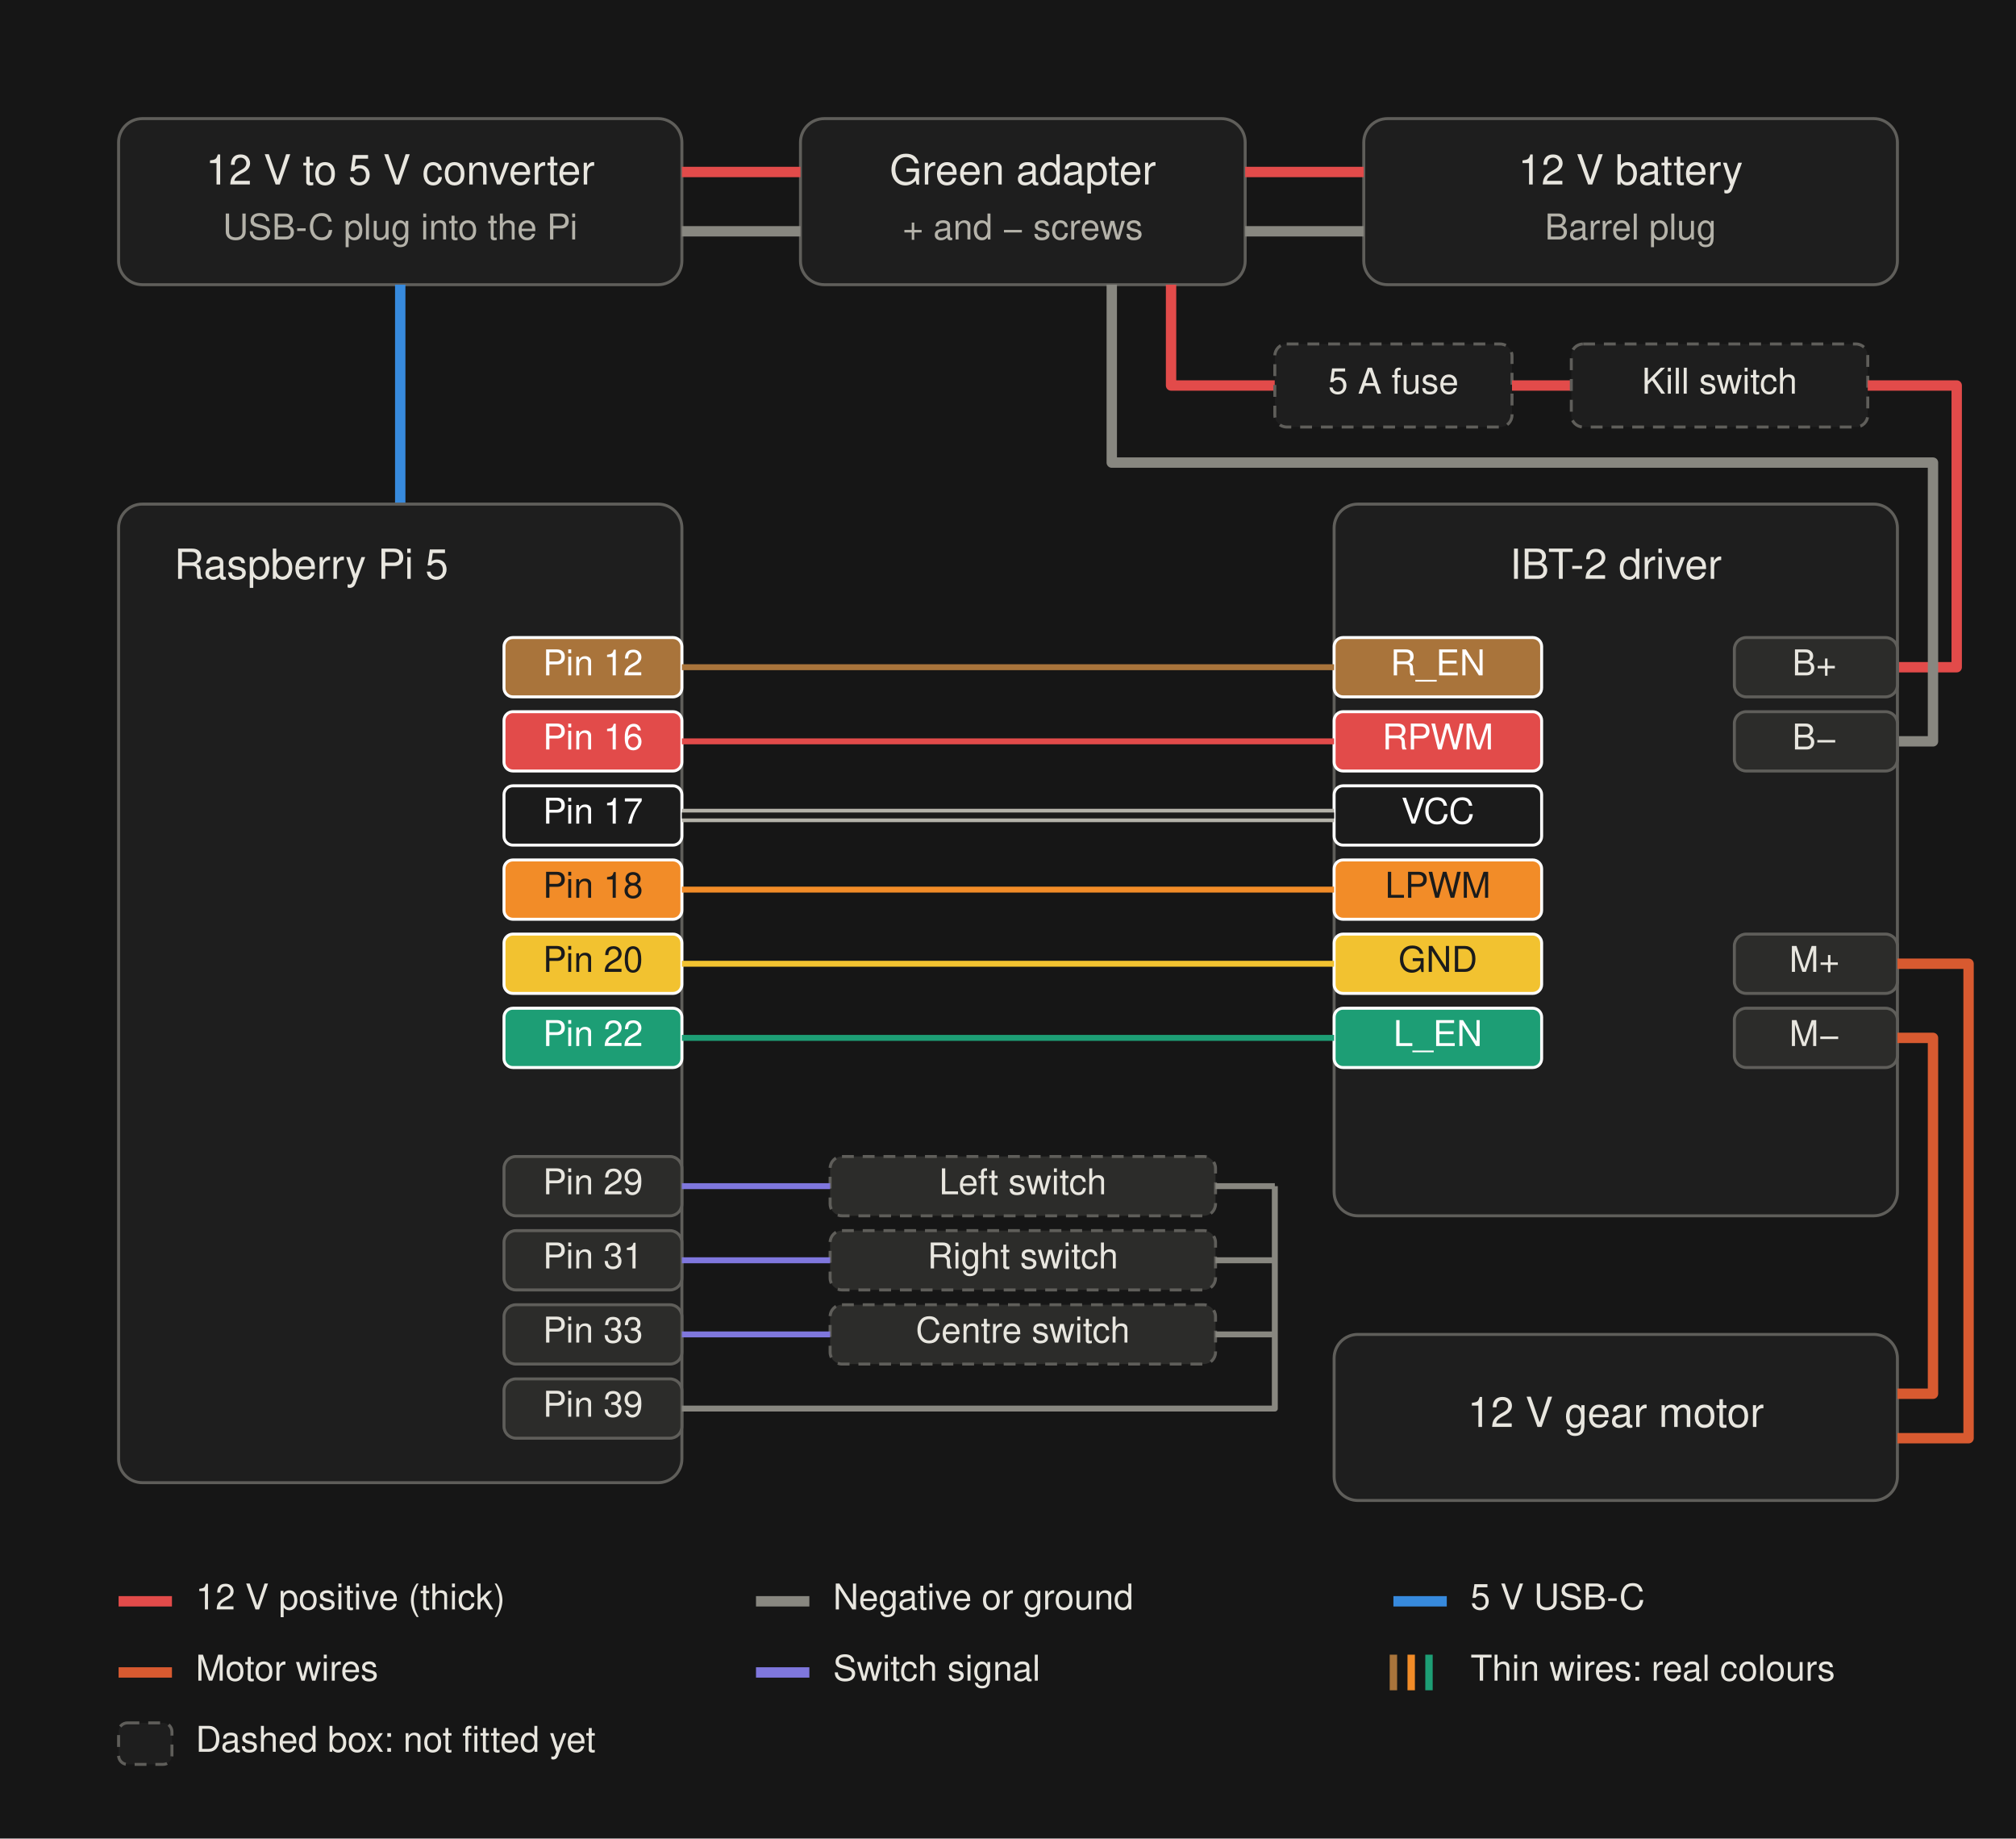
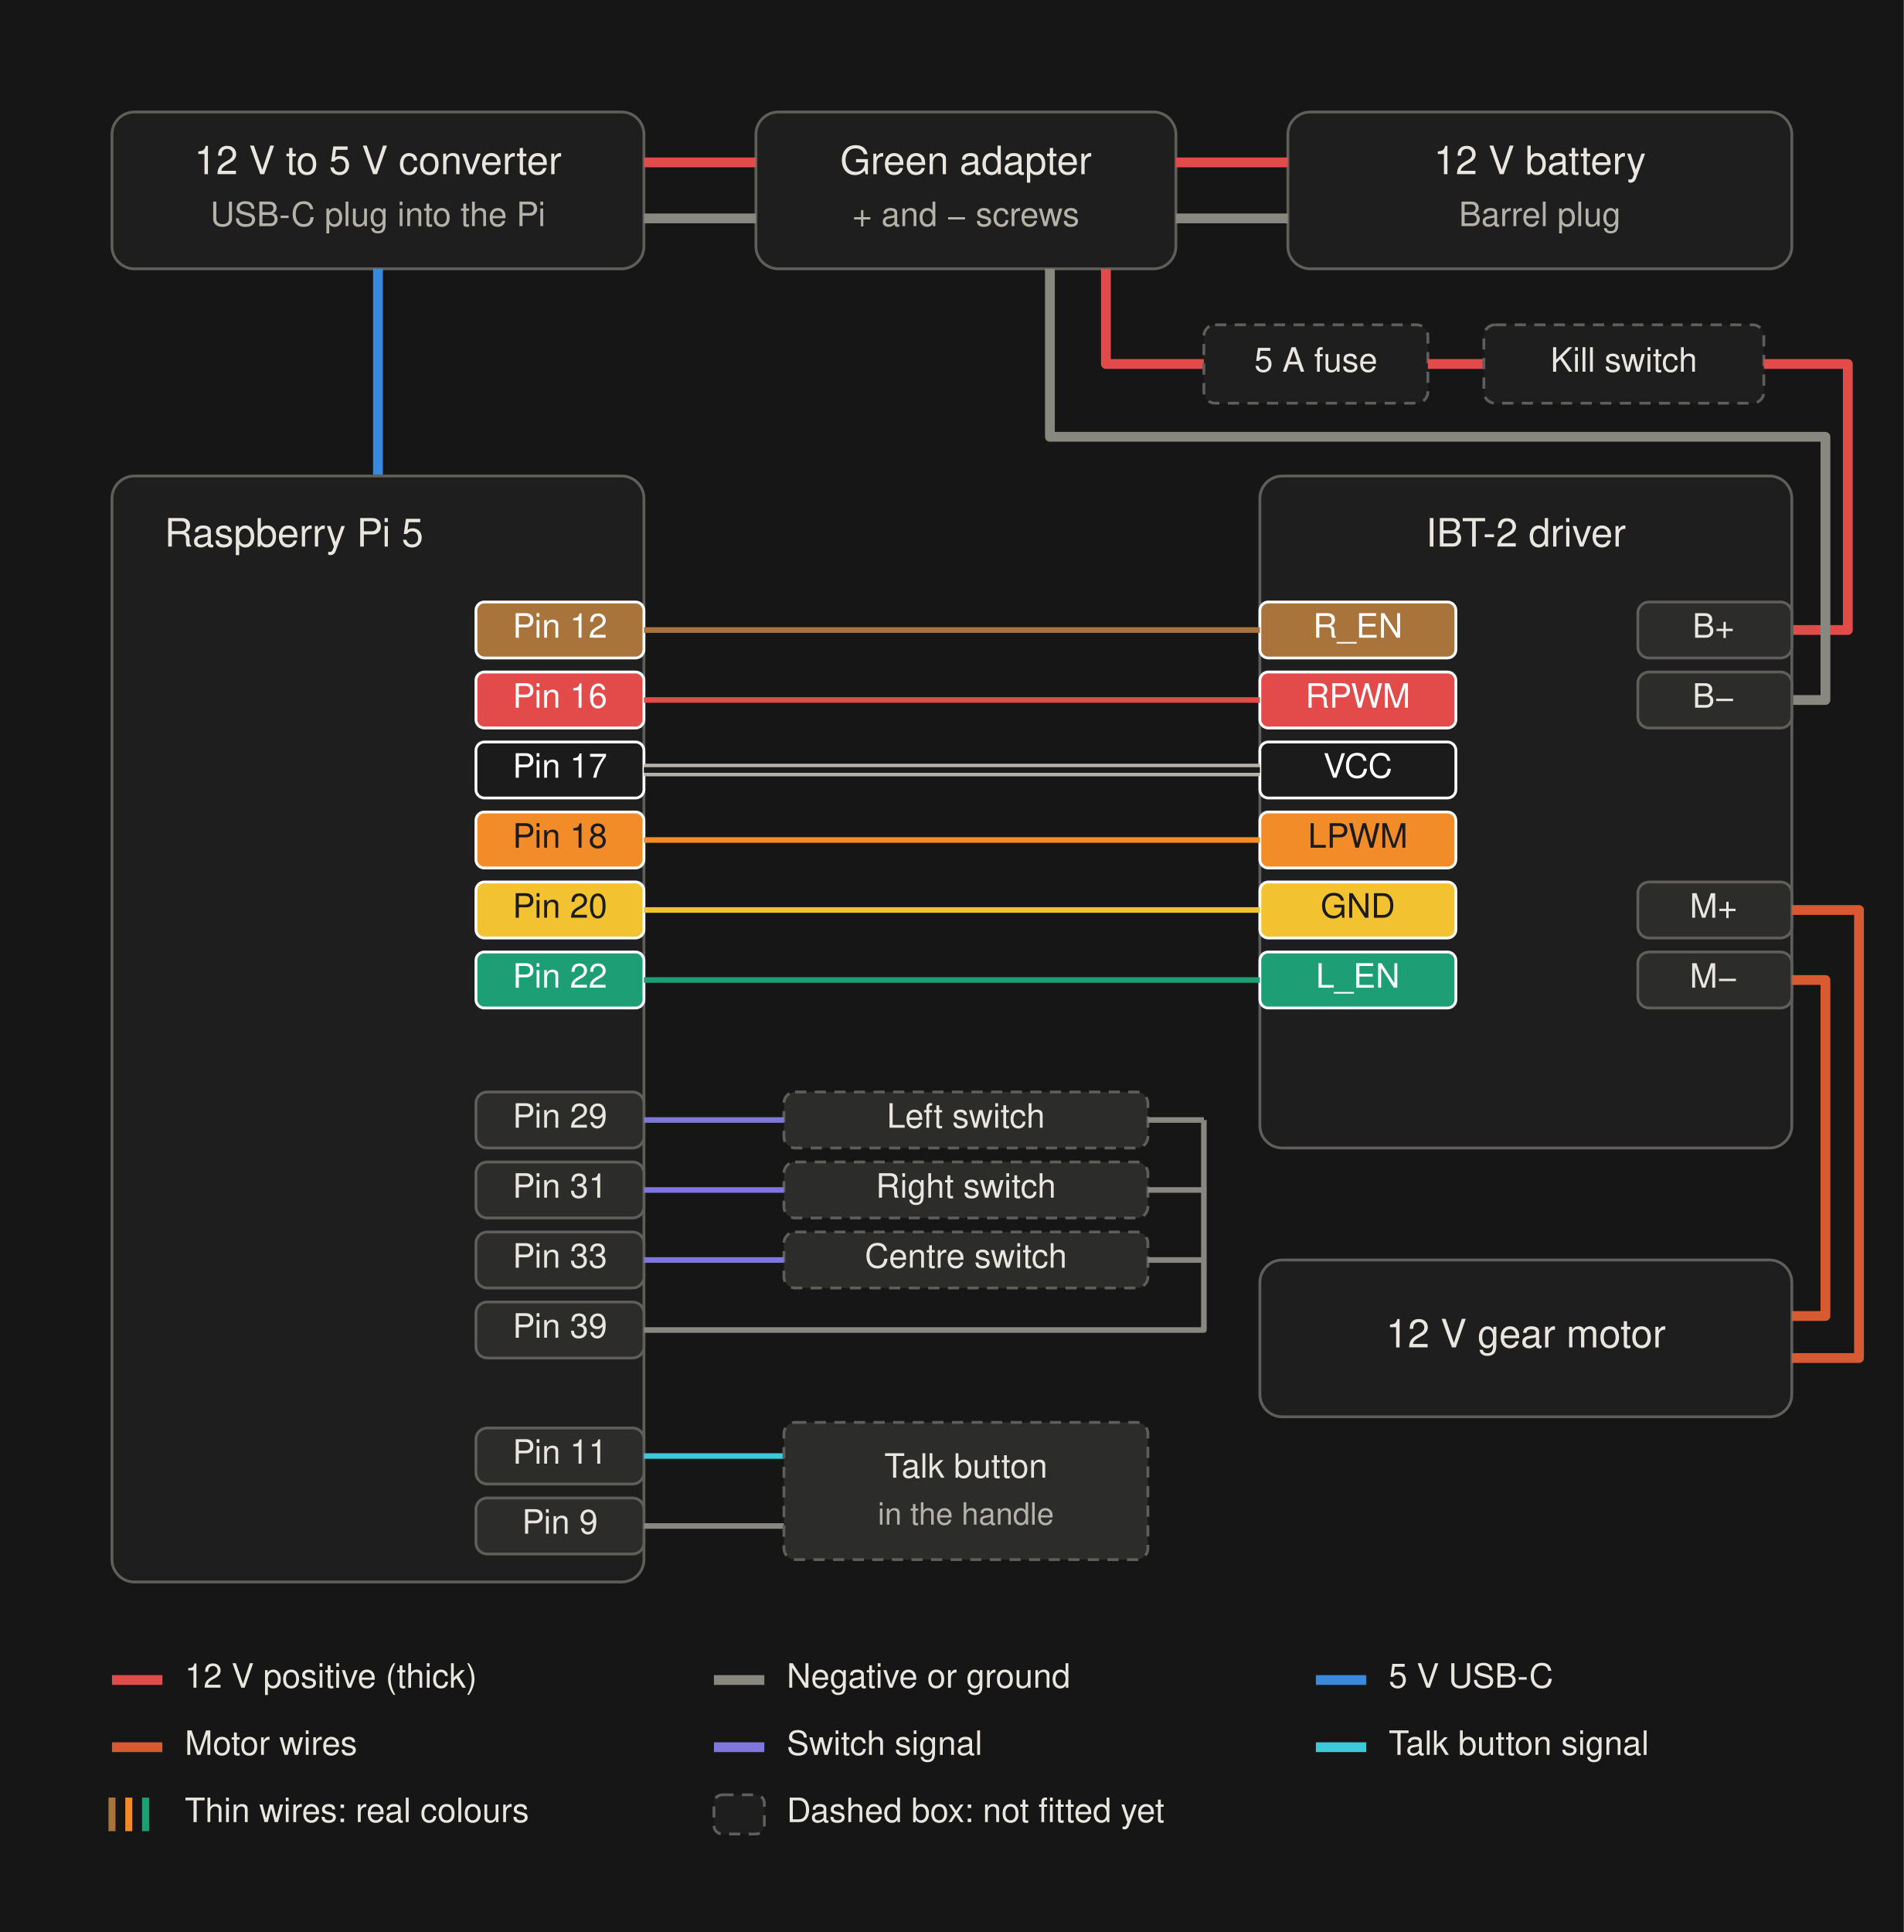
- <svg xmlns="http://www.w3.org/2000/svg" viewBox="0 0 680 620" width="680" height="620" role="img">
-   <rect width="680" height="620" fill="#161616" />
+ <svg xmlns="http://www.w3.org/2000/svg" viewBox="0 0 680 690" width="680" height="690" role="img">
+   <rect width="680" height="690" fill="#161616" />
  <rect x="40" y="40" width="190" height="56" rx="8" fill="#1E1E1E" stroke="#5F5E5A" stroke-width="1" />
  <text x="135.0" y="59" font-family="Segoe UI, Helvetica, Arial, sans-serif" font-size="14" font-weight="500" fill="#E8E6DF" text-anchor="middle" dominant-baseline="central">12 V to 5 V converter</text>
  <text x="135.0" y="78" font-family="Segoe UI, Helvetica, Arial, sans-serif" font-size="12" font-weight="400" fill="#B4B2A9" text-anchor="middle" dominant-baseline="central">USB-C plug into the Pi</text>
  <rect x="270" y="40" width="150" height="56" rx="8" fill="#1E1E1E" stroke="#5F5E5A" stroke-width="1" />
  <text x="345.0" y="59" font-family="Segoe UI, Helvetica, Arial, sans-serif" font-size="14" font-weight="500" fill="#E8E6DF" text-anchor="middle" dominant-baseline="central">Green adapter</text>
  <text x="345.0" y="78" font-family="Segoe UI, Helvetica, Arial, sans-serif" font-size="12" font-weight="400" fill="#B4B2A9" text-anchor="middle" dominant-baseline="central">+ and − screws</text>
  <rect x="460" y="40" width="180" height="56" rx="8" fill="#1E1E1E" stroke="#5F5E5A" stroke-width="1" />
  <text x="550.0" y="59" font-family="Segoe UI, Helvetica, Arial, sans-serif" font-size="14" font-weight="500" fill="#E8E6DF" text-anchor="middle" dominant-baseline="central">12 V battery</text>
  <text x="550.0" y="78" font-family="Segoe UI, Helvetica, Arial, sans-serif" font-size="12" font-weight="400" fill="#B4B2A9" text-anchor="middle" dominant-baseline="central">Barrel plug</text>
  <path d="M460 58 L420 58" fill="none" stroke="#E24B4A" stroke-width="3.5" stroke-linejoin="round" />
  <path d="M460 78 L420 78" fill="none" stroke="#888780" stroke-width="3.5" stroke-linejoin="round" />
  <path d="M270 58 L230 58" fill="none" stroke="#E24B4A" stroke-width="3.5" stroke-linejoin="round" />
  <path d="M270 78 L230 78" fill="none" stroke="#888780" stroke-width="3.5" stroke-linejoin="round" />
  <path d="M135 96 L135 170" fill="none" stroke="#378ADD" stroke-width="3.5" stroke-linejoin="round" />
  <path d="M395 96 L395 130 L430 130" fill="none" stroke="#E24B4A" stroke-width="3.5" stroke-linejoin="round" />
  <rect x="430" y="116" width="80" height="28" rx="4" fill="#1E1E1E" stroke="#5F5E5A" stroke-width="1" stroke-dasharray="4 3" />
  <text x="470" y="130" font-family="Segoe UI, Helvetica, Arial, sans-serif" font-size="12" font-weight="400" fill="#E8E6DF" text-anchor="middle" dominant-baseline="central">5 A fuse</text>
  <path d="M510 130 L530 130" fill="none" stroke="#E24B4A" stroke-width="3.5" stroke-linejoin="round" />
  <rect x="530" y="116" width="100" height="28" rx="4" fill="#1E1E1E" stroke="#5F5E5A" stroke-width="1" stroke-dasharray="4 3" />
  <text x="580" y="130" font-family="Segoe UI, Helvetica, Arial, sans-serif" font-size="12" font-weight="400" fill="#E8E6DF" text-anchor="middle" dominant-baseline="central">Kill switch</text>
  <path d="M630 130 L660 130 L660 225 L640 225" fill="none" stroke="#E24B4A" stroke-width="3.5" stroke-linejoin="round" />
  <path d="M375 96 L375 156 L652 156 L652 250 L640 250" fill="none" stroke="#888780" stroke-width="3.5" stroke-linejoin="round" />
-   <rect x="40" y="170" width="190" height="330" rx="8" fill="#1E1E1E" stroke="#5F5E5A" stroke-width="1" />
+   <rect x="40" y="170" width="190" height="395" rx="8" fill="#1E1E1E" stroke="#5F5E5A" stroke-width="1" />
  <text x="105" y="192" font-family="Segoe UI, Helvetica, Arial, sans-serif" font-size="14" font-weight="500" fill="#E8E6DF" text-anchor="middle" dominant-baseline="central">Raspberry Pi 5</text>
  <rect x="450" y="170" width="190" height="240" rx="8" fill="#1E1E1E" stroke="#5F5E5A" stroke-width="1" />
  <text x="545" y="192" font-family="Segoe UI, Helvetica, Arial, sans-serif" font-size="14" font-weight="500" fill="#E8E6DF" text-anchor="middle" dominant-baseline="central">IBT-2 driver</text>
  <rect x="170" y="215" width="60" height="20" rx="3" fill="#A9743B" stroke="#FFFFFF" stroke-width="1" />
  <text x="200" y="225" font-family="Segoe UI, Helvetica, Arial, sans-serif" font-size="12" font-weight="400" fill="#FFFFFF" text-anchor="middle" dominant-baseline="central">Pin 12</text>
  <rect x="450" y="215" width="70" height="20" rx="3" fill="#A9743B" stroke="#FFFFFF" stroke-width="1" />
  <text x="485" y="225" font-family="Segoe UI, Helvetica, Arial, sans-serif" font-size="12" font-weight="400" fill="#FFFFFF" text-anchor="middle" dominant-baseline="central">R_EN</text>
  <path d="M230 225 L450 225" fill="none" stroke="#A9743B" stroke-width="2" stroke-linejoin="round" />
  <rect x="170" y="240" width="60" height="20" rx="3" fill="#E24B4A" stroke="#FFFFFF" stroke-width="1" />
  <text x="200" y="250" font-family="Segoe UI, Helvetica, Arial, sans-serif" font-size="12" font-weight="400" fill="#FFFFFF" text-anchor="middle" dominant-baseline="central">Pin 16</text>
  <rect x="450" y="240" width="70" height="20" rx="3" fill="#E24B4A" stroke="#FFFFFF" stroke-width="1" />
  <text x="485" y="250" font-family="Segoe UI, Helvetica, Arial, sans-serif" font-size="12" font-weight="400" fill="#FFFFFF" text-anchor="middle" dominant-baseline="central">RPWM</text>
  <path d="M230 250 L450 250" fill="none" stroke="#E24B4A" stroke-width="2" stroke-linejoin="round" />
  <rect x="170" y="265" width="60" height="20" rx="3" fill="#1B1B1B" stroke="#FFFFFF" stroke-width="1" />
  <text x="200" y="275" font-family="Segoe UI, Helvetica, Arial, sans-serif" font-size="12" font-weight="400" fill="#FFFFFF" text-anchor="middle" dominant-baseline="central">Pin 17</text>
  <rect x="450" y="265" width="70" height="20" rx="3" fill="#1B1B1B" stroke="#FFFFFF" stroke-width="1" />
  <text x="485" y="275" font-family="Segoe UI, Helvetica, Arial, sans-serif" font-size="12" font-weight="400" fill="#FFFFFF" text-anchor="middle" dominant-baseline="central">VCC</text>
  <path d="M230 275 L450 275" fill="none" stroke="#B4B2A9" stroke-width="4.5" stroke-linejoin="round" />
  <path d="M230 275 L450 275" fill="none" stroke="#1B1B1B" stroke-width="2" stroke-linejoin="round" />
  <rect x="170" y="290" width="60" height="20" rx="3" fill="#F28C28" stroke="#FFFFFF" stroke-width="1" />
  <text x="200" y="300" font-family="Segoe UI, Helvetica, Arial, sans-serif" font-size="12" font-weight="400" fill="#1B1B1B" text-anchor="middle" dominant-baseline="central">Pin 18</text>
  <rect x="450" y="290" width="70" height="20" rx="3" fill="#F28C28" stroke="#FFFFFF" stroke-width="1" />
  <text x="485" y="300" font-family="Segoe UI, Helvetica, Arial, sans-serif" font-size="12" font-weight="400" fill="#1B1B1B" text-anchor="middle" dominant-baseline="central">LPWM</text>
  <path d="M230 300 L450 300" fill="none" stroke="#F28C28" stroke-width="2" stroke-linejoin="round" />
  <rect x="170" y="315" width="60" height="20" rx="3" fill="#F2C230" stroke="#FFFFFF" stroke-width="1" />
  <text x="200" y="325" font-family="Segoe UI, Helvetica, Arial, sans-serif" font-size="12" font-weight="400" fill="#1B1B1B" text-anchor="middle" dominant-baseline="central">Pin 20</text>
  <rect x="450" y="315" width="70" height="20" rx="3" fill="#F2C230" stroke="#FFFFFF" stroke-width="1" />
  <text x="485" y="325" font-family="Segoe UI, Helvetica, Arial, sans-serif" font-size="12" font-weight="400" fill="#1B1B1B" text-anchor="middle" dominant-baseline="central">GND</text>
  <path d="M230 325 L450 325" fill="none" stroke="#F2C230" stroke-width="2" stroke-linejoin="round" />
  <rect x="170" y="340" width="60" height="20" rx="3" fill="#1D9E75" stroke="#FFFFFF" stroke-width="1" />
  <text x="200" y="350" font-family="Segoe UI, Helvetica, Arial, sans-serif" font-size="12" font-weight="400" fill="#FFFFFF" text-anchor="middle" dominant-baseline="central">Pin 22</text>
  <rect x="450" y="340" width="70" height="20" rx="3" fill="#1D9E75" stroke="#FFFFFF" stroke-width="1" />
  <text x="485" y="350" font-family="Segoe UI, Helvetica, Arial, sans-serif" font-size="12" font-weight="400" fill="#FFFFFF" text-anchor="middle" dominant-baseline="central">L_EN</text>
  <path d="M230 350 L450 350" fill="none" stroke="#1D9E75" stroke-width="2" stroke-linejoin="round" />
  <rect x="585" y="215" width="55" height="20" rx="4" fill="#2C2C2A" stroke="#5F5E5A" stroke-width="1" />
  <text x="612" y="225" font-family="Segoe UI, Helvetica, Arial, sans-serif" font-size="12" font-weight="400" fill="#E8E6DF" text-anchor="middle" dominant-baseline="central">B+</text>
  <rect x="585" y="240" width="55" height="20" rx="4" fill="#2C2C2A" stroke="#5F5E5A" stroke-width="1" />
  <text x="612" y="250" font-family="Segoe UI, Helvetica, Arial, sans-serif" font-size="12" font-weight="400" fill="#E8E6DF" text-anchor="middle" dominant-baseline="central">B−</text>
  <rect x="585" y="315" width="55" height="20" rx="4" fill="#2C2C2A" stroke="#5F5E5A" stroke-width="1" />
  <text x="612" y="325" font-family="Segoe UI, Helvetica, Arial, sans-serif" font-size="12" font-weight="400" fill="#E8E6DF" text-anchor="middle" dominant-baseline="central">M+</text>
  <rect x="585" y="340" width="55" height="20" rx="4" fill="#2C2C2A" stroke="#5F5E5A" stroke-width="1" />
  <text x="612" y="350" font-family="Segoe UI, Helvetica, Arial, sans-serif" font-size="12" font-weight="400" fill="#E8E6DF" text-anchor="middle" dominant-baseline="central">M−</text>
  <rect x="170" y="390" width="60" height="20" rx="4" fill="#2C2C2A" stroke="#5F5E5A" stroke-width="1" />
  <text x="200" y="400" font-family="Segoe UI, Helvetica, Arial, sans-serif" font-size="12" font-weight="400" fill="#E8E6DF" text-anchor="middle" dominant-baseline="central">Pin 29</text>
  <rect x="280" y="390" width="130" height="20" rx="4" fill="#2C2C2A" stroke="#5F5E5A" stroke-width="1" stroke-dasharray="4 3" />
  <text x="345" y="400" font-family="Segoe UI, Helvetica, Arial, sans-serif" font-size="12" font-weight="400" fill="#E8E6DF" text-anchor="middle" dominant-baseline="central">Left switch</text>
  <path d="M230 400 L280 400" fill="none" stroke="#7F77DD" stroke-width="2" stroke-linejoin="round" />
  <path d="M410 400 L430 400" fill="none" stroke="#888780" stroke-width="2" stroke-linejoin="round" />
  <rect x="170" y="415" width="60" height="20" rx="4" fill="#2C2C2A" stroke="#5F5E5A" stroke-width="1" />
  <text x="200" y="425" font-family="Segoe UI, Helvetica, Arial, sans-serif" font-size="12" font-weight="400" fill="#E8E6DF" text-anchor="middle" dominant-baseline="central">Pin 31</text>
  <rect x="280" y="415" width="130" height="20" rx="4" fill="#2C2C2A" stroke="#5F5E5A" stroke-width="1" stroke-dasharray="4 3" />
  <text x="345" y="425" font-family="Segoe UI, Helvetica, Arial, sans-serif" font-size="12" font-weight="400" fill="#E8E6DF" text-anchor="middle" dominant-baseline="central">Right switch</text>
  <path d="M230 425 L280 425" fill="none" stroke="#7F77DD" stroke-width="2" stroke-linejoin="round" />
  <path d="M410 425 L430 425" fill="none" stroke="#888780" stroke-width="2" stroke-linejoin="round" />
  <rect x="170" y="440" width="60" height="20" rx="4" fill="#2C2C2A" stroke="#5F5E5A" stroke-width="1" />
  <text x="200" y="450" font-family="Segoe UI, Helvetica, Arial, sans-serif" font-size="12" font-weight="400" fill="#E8E6DF" text-anchor="middle" dominant-baseline="central">Pin 33</text>
  <rect x="280" y="440" width="130" height="20" rx="4" fill="#2C2C2A" stroke="#5F5E5A" stroke-width="1" stroke-dasharray="4 3" />
  <text x="345" y="450" font-family="Segoe UI, Helvetica, Arial, sans-serif" font-size="12" font-weight="400" fill="#E8E6DF" text-anchor="middle" dominant-baseline="central">Centre switch</text>
  <path d="M230 450 L280 450" fill="none" stroke="#7F77DD" stroke-width="2" stroke-linejoin="round" />
  <path d="M410 450 L430 450" fill="none" stroke="#888780" stroke-width="2" stroke-linejoin="round" />
  <rect x="170" y="465" width="60" height="20" rx="4" fill="#2C2C2A" stroke="#5F5E5A" stroke-width="1" />
  <text x="200" y="475" font-family="Segoe UI, Helvetica, Arial, sans-serif" font-size="12" font-weight="400" fill="#E8E6DF" text-anchor="middle" dominant-baseline="central">Pin 39</text>
  <path d="M430 400 L430 475 L230 475" fill="none" stroke="#888780" stroke-width="2" stroke-linejoin="round" />
+   <rect x="170" y="510" width="60" height="20" rx="4" fill="#2C2C2A" stroke="#5F5E5A" stroke-width="1" />
+   <text x="200" y="520" font-family="Segoe UI, Helvetica, Arial, sans-serif" font-size="12" font-weight="400" fill="#E8E6DF" text-anchor="middle" dominant-baseline="central">Pin 11</text>
+   <path d="M230 520 L280 520" fill="none" stroke="#3BC9DB" stroke-width="2" stroke-linejoin="round" />
+   <rect x="170" y="535" width="60" height="20" rx="4" fill="#2C2C2A" stroke="#5F5E5A" stroke-width="1" />
+   <text x="200" y="545" font-family="Segoe UI, Helvetica, Arial, sans-serif" font-size="12" font-weight="400" fill="#E8E6DF" text-anchor="middle" dominant-baseline="central">Pin 9</text>
+   <path d="M230 545 L280 545" fill="none" stroke="#888780" stroke-width="2" stroke-linejoin="round" />
+   <rect x="280" y="508" width="130" height="49" rx="4" fill="#2C2C2A" stroke="#5F5E5A" stroke-width="1" stroke-dasharray="4 3" />
+   <text x="345" y="525" font-family="Segoe UI, Helvetica, Arial, sans-serif" font-size="12" font-weight="400" fill="#E8E6DF" text-anchor="middle" dominant-baseline="central">Talk button</text>
+   <text x="345" y="542" font-family="Segoe UI, Helvetica, Arial, sans-serif" font-size="11" font-weight="400" fill="#B4B2A9" text-anchor="middle" dominant-baseline="central">in the handle</text>
  <rect x="450" y="450" width="190" height="56" rx="8" fill="#1E1E1E" stroke="#5F5E5A" stroke-width="1" />
  <text x="545" y="478" font-family="Segoe UI, Helvetica, Arial, sans-serif" font-size="14" font-weight="500" fill="#E8E6DF" text-anchor="middle" dominant-baseline="central">12 V gear motor</text>
  <path d="M640 325 L664 325 L664 485 L640 485" fill="none" stroke="#D85A30" stroke-width="3.5" stroke-linejoin="round" />
  <path d="M640 350 L652 350 L652 470 L640 470" fill="none" stroke="#D85A30" stroke-width="3.5" stroke-linejoin="round" />
-   <path d="M40 540 L58 540" fill="none" stroke="#E24B4A" stroke-width="3.5" stroke-linejoin="round" />
-   <text x="66" y="540" font-family="Segoe UI, Helvetica, Arial, sans-serif" font-size="12" font-weight="400" fill="#E8E6DF" text-anchor="start" dominant-baseline="central">12 V positive (thick)</text>
-   <path d="M255 540 L273 540" fill="none" stroke="#888780" stroke-width="3.5" stroke-linejoin="round" />
-   <text x="281" y="540" font-family="Segoe UI, Helvetica, Arial, sans-serif" font-size="12" font-weight="400" fill="#E8E6DF" text-anchor="start" dominant-baseline="central">Negative or ground</text>
-   <path d="M470 540 L488 540" fill="none" stroke="#378ADD" stroke-width="3.5" stroke-linejoin="round" />
-   <text x="496" y="540" font-family="Segoe UI, Helvetica, Arial, sans-serif" font-size="12" font-weight="400" fill="#E8E6DF" text-anchor="start" dominant-baseline="central">5 V USB-C</text>
-   <path d="M40 564 L58 564" fill="none" stroke="#D85A30" stroke-width="3.5" stroke-linejoin="round" />
-   <text x="66" y="564" font-family="Segoe UI, Helvetica, Arial, sans-serif" font-size="12" font-weight="400" fill="#E8E6DF" text-anchor="start" dominant-baseline="central">Motor wires</text>
-   <path d="M255 564 L273 564" fill="none" stroke="#7F77DD" stroke-width="3.5" stroke-linejoin="round" />
-   <text x="281" y="564" font-family="Segoe UI, Helvetica, Arial, sans-serif" font-size="12" font-weight="400" fill="#E8E6DF" text-anchor="start" dominant-baseline="central">Switch signal</text>
-   <path d="M470 558 L470 570" fill="none" stroke="#A9743B" stroke-width="2.5" stroke-linejoin="round" />
-   <path d="M476 558 L476 570" fill="none" stroke="#F28C28" stroke-width="2.5" stroke-linejoin="round" />
-   <path d="M482 558 L482 570" fill="none" stroke="#1D9E75" stroke-width="2.5" stroke-linejoin="round" />
-   <text x="496" y="564" font-family="Segoe UI, Helvetica, Arial, sans-serif" font-size="12" font-weight="400" fill="#E8E6DF" text-anchor="start" dominant-baseline="central">Thin wires: real colours</text>
-   <rect x="40" y="581" width="18" height="14" rx="3" fill="#1E1E1E" stroke="#5F5E5A" stroke-width="1" stroke-dasharray="4 3" />
-   <text x="66" y="588" font-family="Segoe UI, Helvetica, Arial, sans-serif" font-size="12" font-weight="400" fill="#E8E6DF" text-anchor="start" dominant-baseline="central">Dashed box: not fitted yet</text>
+   <path d="M40 600 L58 600" fill="none" stroke="#E24B4A" stroke-width="3.5" stroke-linejoin="round" />
+   <text x="66" y="600" font-family="Segoe UI, Helvetica, Arial, sans-serif" font-size="12" font-weight="400" fill="#E8E6DF" text-anchor="start" dominant-baseline="central">12 V positive (thick)</text>
+   <path d="M255 600 L273 600" fill="none" stroke="#888780" stroke-width="3.5" stroke-linejoin="round" />
+   <text x="281" y="600" font-family="Segoe UI, Helvetica, Arial, sans-serif" font-size="12" font-weight="400" fill="#E8E6DF" text-anchor="start" dominant-baseline="central">Negative or ground</text>
+   <path d="M470 600 L488 600" fill="none" stroke="#378ADD" stroke-width="3.5" stroke-linejoin="round" />
+   <text x="496" y="600" font-family="Segoe UI, Helvetica, Arial, sans-serif" font-size="12" font-weight="400" fill="#E8E6DF" text-anchor="start" dominant-baseline="central">5 V USB-C</text>
+   <path d="M40 624 L58 624" fill="none" stroke="#D85A30" stroke-width="3.5" stroke-linejoin="round" />
+   <text x="66" y="624" font-family="Segoe UI, Helvetica, Arial, sans-serif" font-size="12" font-weight="400" fill="#E8E6DF" text-anchor="start" dominant-baseline="central">Motor wires</text>
+   <path d="M255 624 L273 624" fill="none" stroke="#7F77DD" stroke-width="3.5" stroke-linejoin="round" />
+   <text x="281" y="624" font-family="Segoe UI, Helvetica, Arial, sans-serif" font-size="12" font-weight="400" fill="#E8E6DF" text-anchor="start" dominant-baseline="central">Switch signal</text>
+   <path d="M470 624 L488 624" fill="none" stroke="#3BC9DB" stroke-width="3.5" stroke-linejoin="round" />
+   <text x="496" y="624" font-family="Segoe UI, Helvetica, Arial, sans-serif" font-size="12" font-weight="400" fill="#E8E6DF" text-anchor="start" dominant-baseline="central">Talk button signal</text>
+   <path d="M40 642 L40 654" fill="none" stroke="#A9743B" stroke-width="2.5" stroke-linejoin="round" />
+   <path d="M46 642 L46 654" fill="none" stroke="#F28C28" stroke-width="2.5" stroke-linejoin="round" />
+   <path d="M52 642 L52 654" fill="none" stroke="#1D9E75" stroke-width="2.5" stroke-linejoin="round" />
+   <text x="66" y="648" font-family="Segoe UI, Helvetica, Arial, sans-serif" font-size="12" font-weight="400" fill="#E8E6DF" text-anchor="start" dominant-baseline="central">Thin wires: real colours</text>
+   <rect x="255" y="641" width="18" height="14" rx="3" fill="#1E1E1E" stroke="#5F5E5A" stroke-width="1" stroke-dasharray="4 3" />
+   <text x="281" y="648" font-family="Segoe UI, Helvetica, Arial, sans-serif" font-size="12" font-weight="400" fill="#E8E6DF" text-anchor="start" dominant-baseline="central">Dashed box: not fitted yet</text>
</svg>
